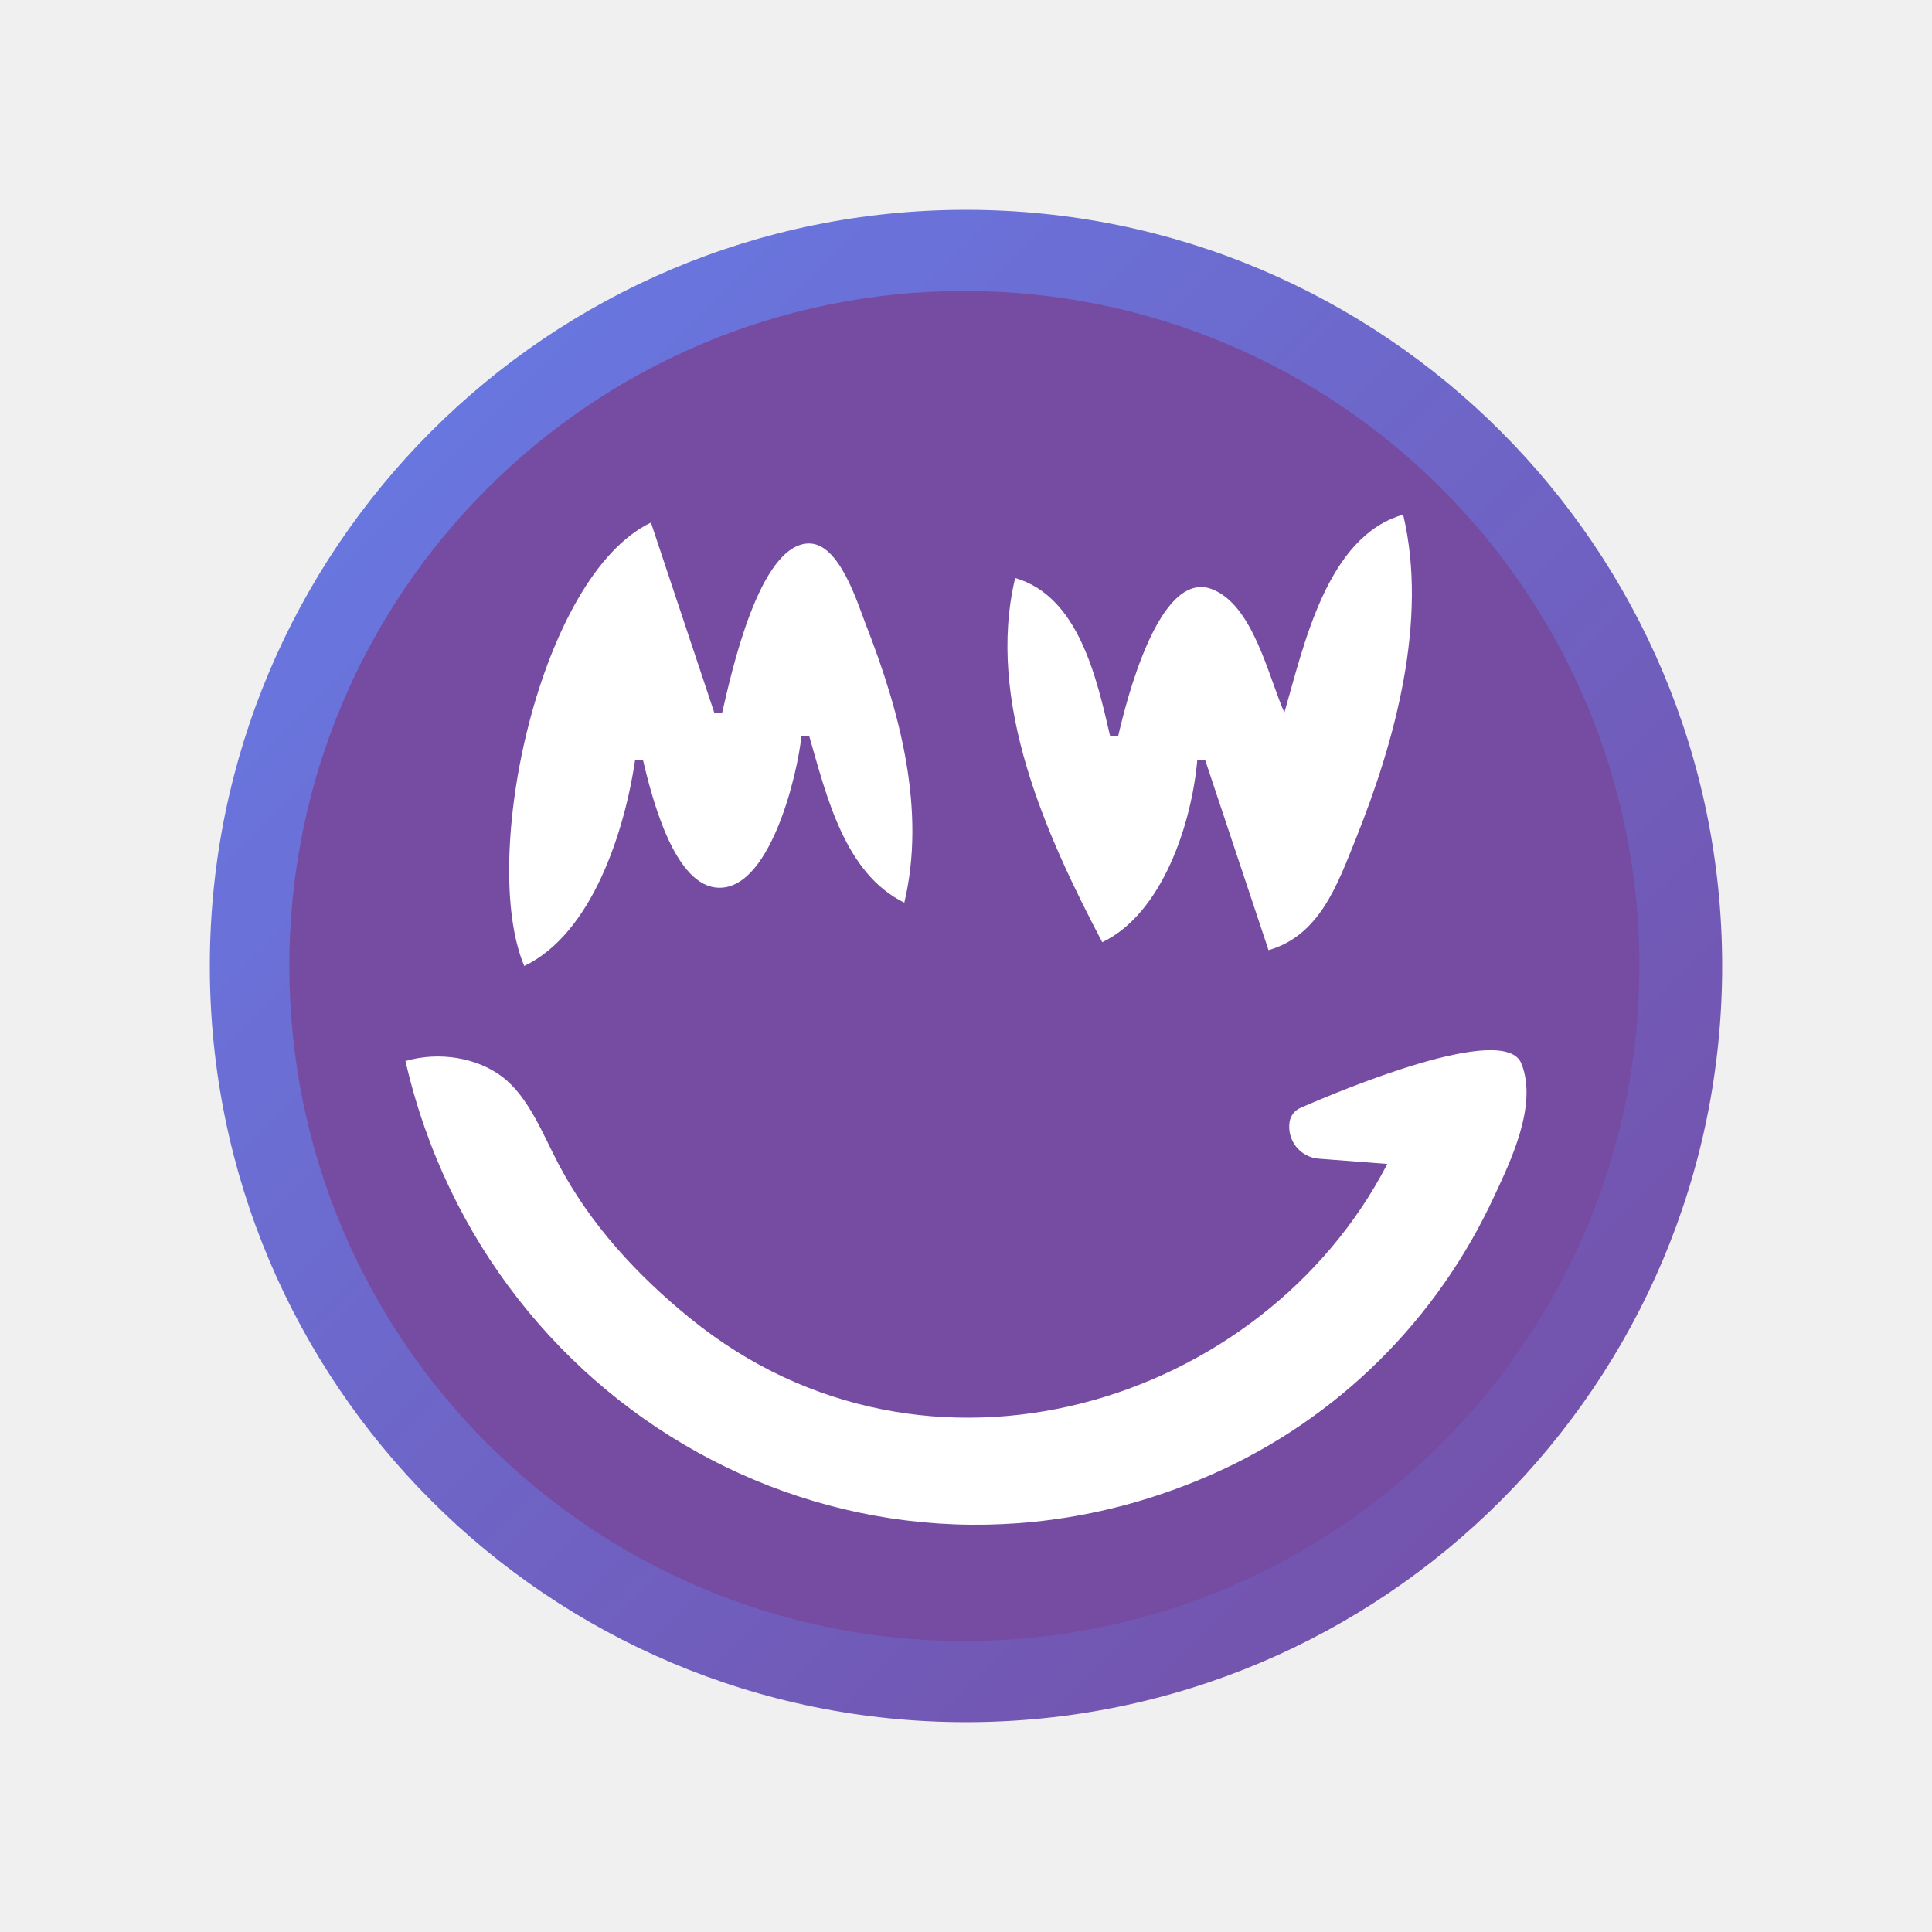
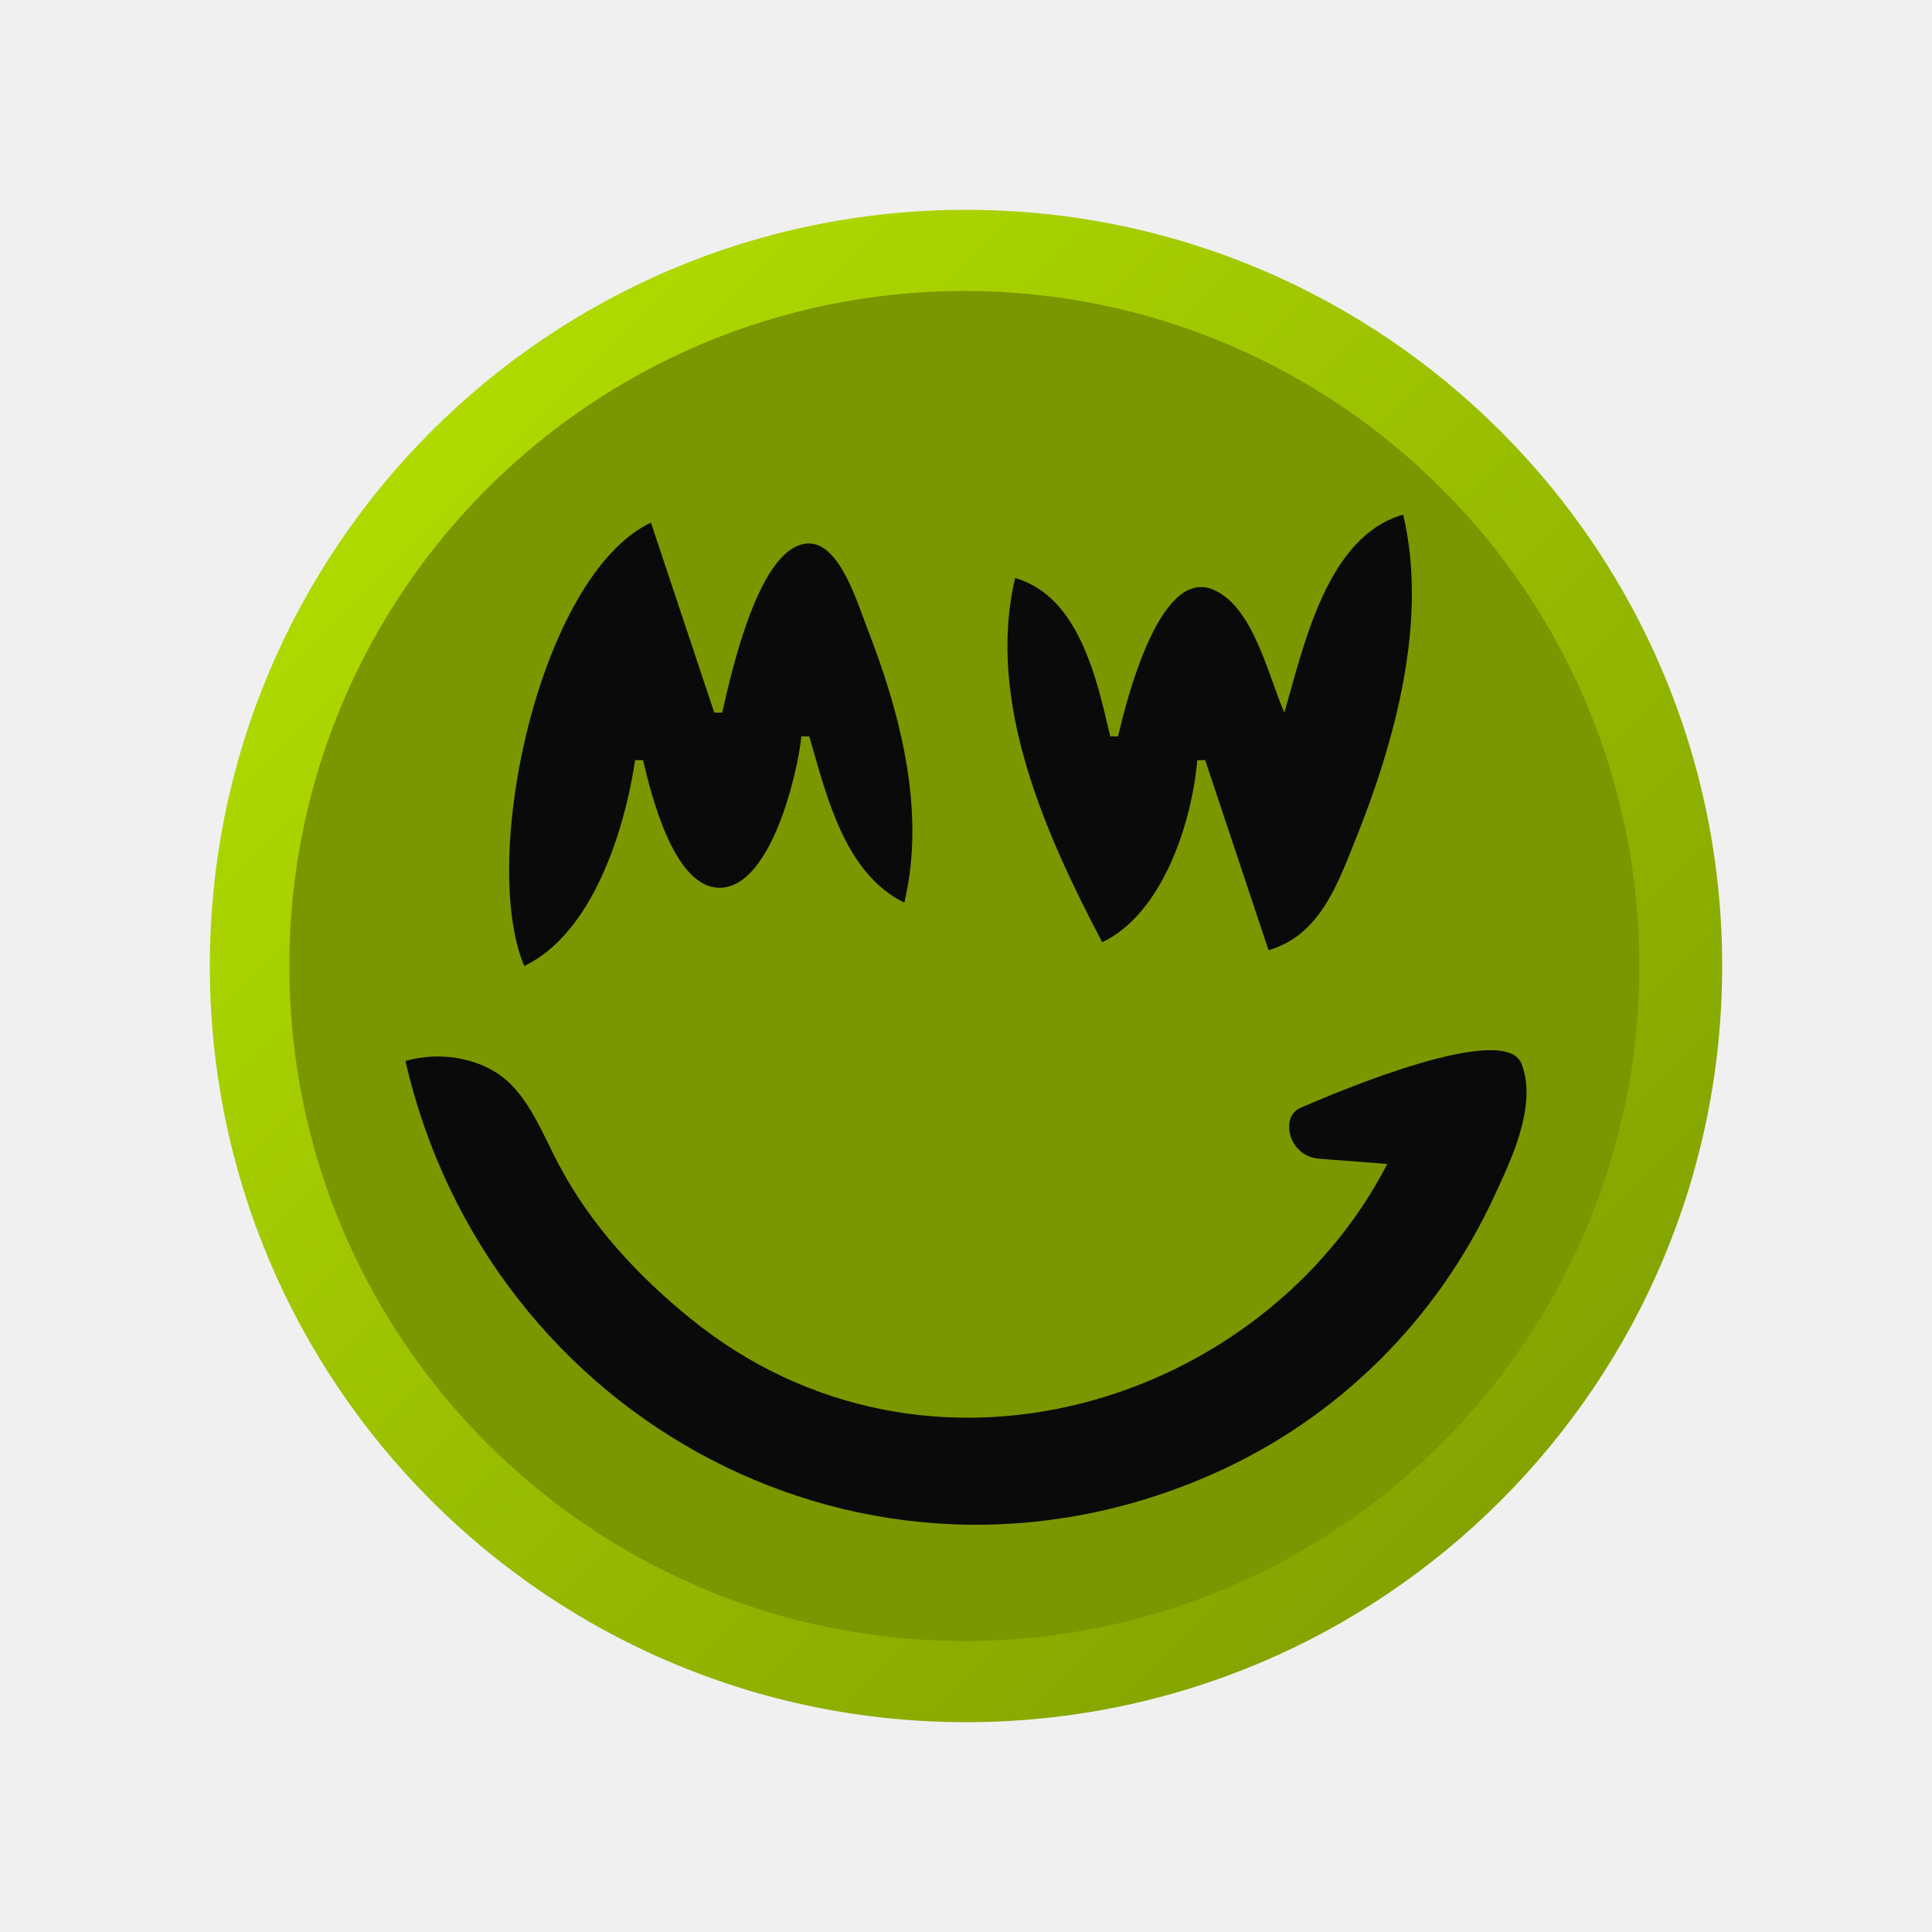
<svg xmlns="http://www.w3.org/2000/svg" width="100%" height="100%" viewBox="0 0 244 244" version="1.1" xml:space="preserve" style="fill-rule:evenodd;clip-rule:evenodd;stroke-linejoin:round;stroke-miterlimit:1.414;">
  <defs>
-     <linearGradient id="gradeGradient" x1="0%" y1="0%" x2="100%" y2="100%">
-       <stop offset="0%" style="stop-color:#667eea;stop-opacity:1" />
-       <stop offset="100%" style="stop-color:#764ba2;stop-opacity:1" />
+     <linearGradient id="atomicGradient" x1="0%" y1="0%" x2="100%" y2="100%">
+       <stop offset="0%" style="stop-color:#b8e600;stop-opacity:1" />
+       <stop offset="100%" style="stop-color:#7a9700;stop-opacity:1" />
    </linearGradient>
  </defs>
  <g transform="matrix(1.03804,0,0,1.03804,-19.1739,-16.0598)">
    <g id="Layer1">
-       <circle cx="136" cy="133" r="92" style="fill:url(#gradeGradient);" />
+       <circle cx="136" cy="133" r="92" style="fill:url(#atomicGradient);" />
    </g>
  </g>
  <g transform="matrix(1.06897,0,0,1.06897,-29.7347,-25.25)">
    <g id="Layer2">
-       <circle cx="141.75" cy="137.75" r="79.75" style="fill:#764ba2;" />
+       <circle cx="141.75" cy="137.75" r="79.75" style="fill:#7a9700;" />
    </g>
  </g>
  <g transform="matrix(1,0,0,1,0.208873,-2)">
-     <path d="M162,92C159.966,87.434 158.071,78.413 152.855,76.407C146.14,73.825 141.989,90.729 141,95L140,95C138.307,87.682 136.035,77.31 128,75C124.28,90.624 131.886,107.479 139,121C146.596,117.37 150.297,106.002 151,98L152,98L160,122C166.436,120.15 168.675,113.781 170.999,108C175.988,95.592 180.174,80.332 177,67C167.395,69.72 164.473,83.455 162,92M66,124C74.595,119.896 78.685,106.906 80,98L81,98C82.017,102.293 84.736,113.368 90.1,114.079C96.934,114.983 100.517,99.819 101,95L102,95C104.179,102.529 106.475,112.32 114,116C116.776,104.34 113.452,91.905 109.188,81C108.092,78.196 105.841,70.636 101.975,70.636C95.641,70.636 92.08,87.332 91,92L90,92L82,68C67.928,74.72 60.284,110.453 66,124M51,136C61.443,181.551 109.612,207.374 153,188.138C168.791,181.137 181.317,168.663 188.539,153C190.405,148.953 194.07,141.628 191.933,136.318C189.805,131.029 169.166,139.671 164.009,141.928C163.285,142.25 162.774,142.918 162.655,143.702C162.655,143.702 162.655,143.702 162.655,143.702C162.486,144.811 162.786,145.941 163.485,146.82C164.183,147.699 165.216,148.247 166.335,148.333C170.116,148.624 175,149 175,149C159.313,179.365 116.899,192.791 87,168.532C80.308,163.103 74.338,156.652 70.32,149C68.377,145.3 66.575,140.568 63.272,138.029C60.099,135.589 55.285,134.753 51,136Z" style="fill:white;fill-rule:nonzero;" />
+     <path d="M162,92C159.966,87.434 158.071,78.413 152.855,76.407C146.14,73.825 141.989,90.729 141,95L140,95C138.307,87.682 136.035,77.31 128,75C124.28,90.624 131.886,107.479 139,121C146.596,117.37 150.297,106.002 151,98L152,98L160,122C166.436,120.15 168.675,113.781 170.999,108C175.988,95.592 180.174,80.332 177,67C167.395,69.72 164.473,83.455 162,92M66,124C74.595,119.896 78.685,106.906 80,98L81,98C82.017,102.293 84.736,113.368 90.1,114.079C96.934,114.983 100.517,99.819 101,95L102,95C104.179,102.529 106.475,112.32 114,116C116.776,104.34 113.452,91.905 109.188,81C108.092,78.196 105.841,70.636 101.975,70.636C95.641,70.636 92.08,87.332 91,92L90,92L82,68C67.928,74.72 60.284,110.453 66,124M51,136C61.443,181.551 109.612,207.374 153,188.138C168.791,181.137 181.317,168.663 188.539,153C190.405,148.953 194.07,141.628 191.933,136.318C189.805,131.029 169.166,139.671 164.009,141.928C163.285,142.25 162.774,142.918 162.655,143.702C162.655,143.702 162.655,143.702 162.655,143.702C162.486,144.811 162.786,145.941 163.485,146.82C164.183,147.699 165.216,148.247 166.335,148.333C170.116,148.624 175,149 175,149C159.313,179.365 116.899,192.791 87,168.532C80.308,163.103 74.338,156.652 70.32,149C68.377,145.3 66.575,140.568 63.272,138.029C60.099,135.589 55.285,134.753 51,136Z" style="fill:#0a0a0a;fill-rule:nonzero;" />
  </g>
</svg>
